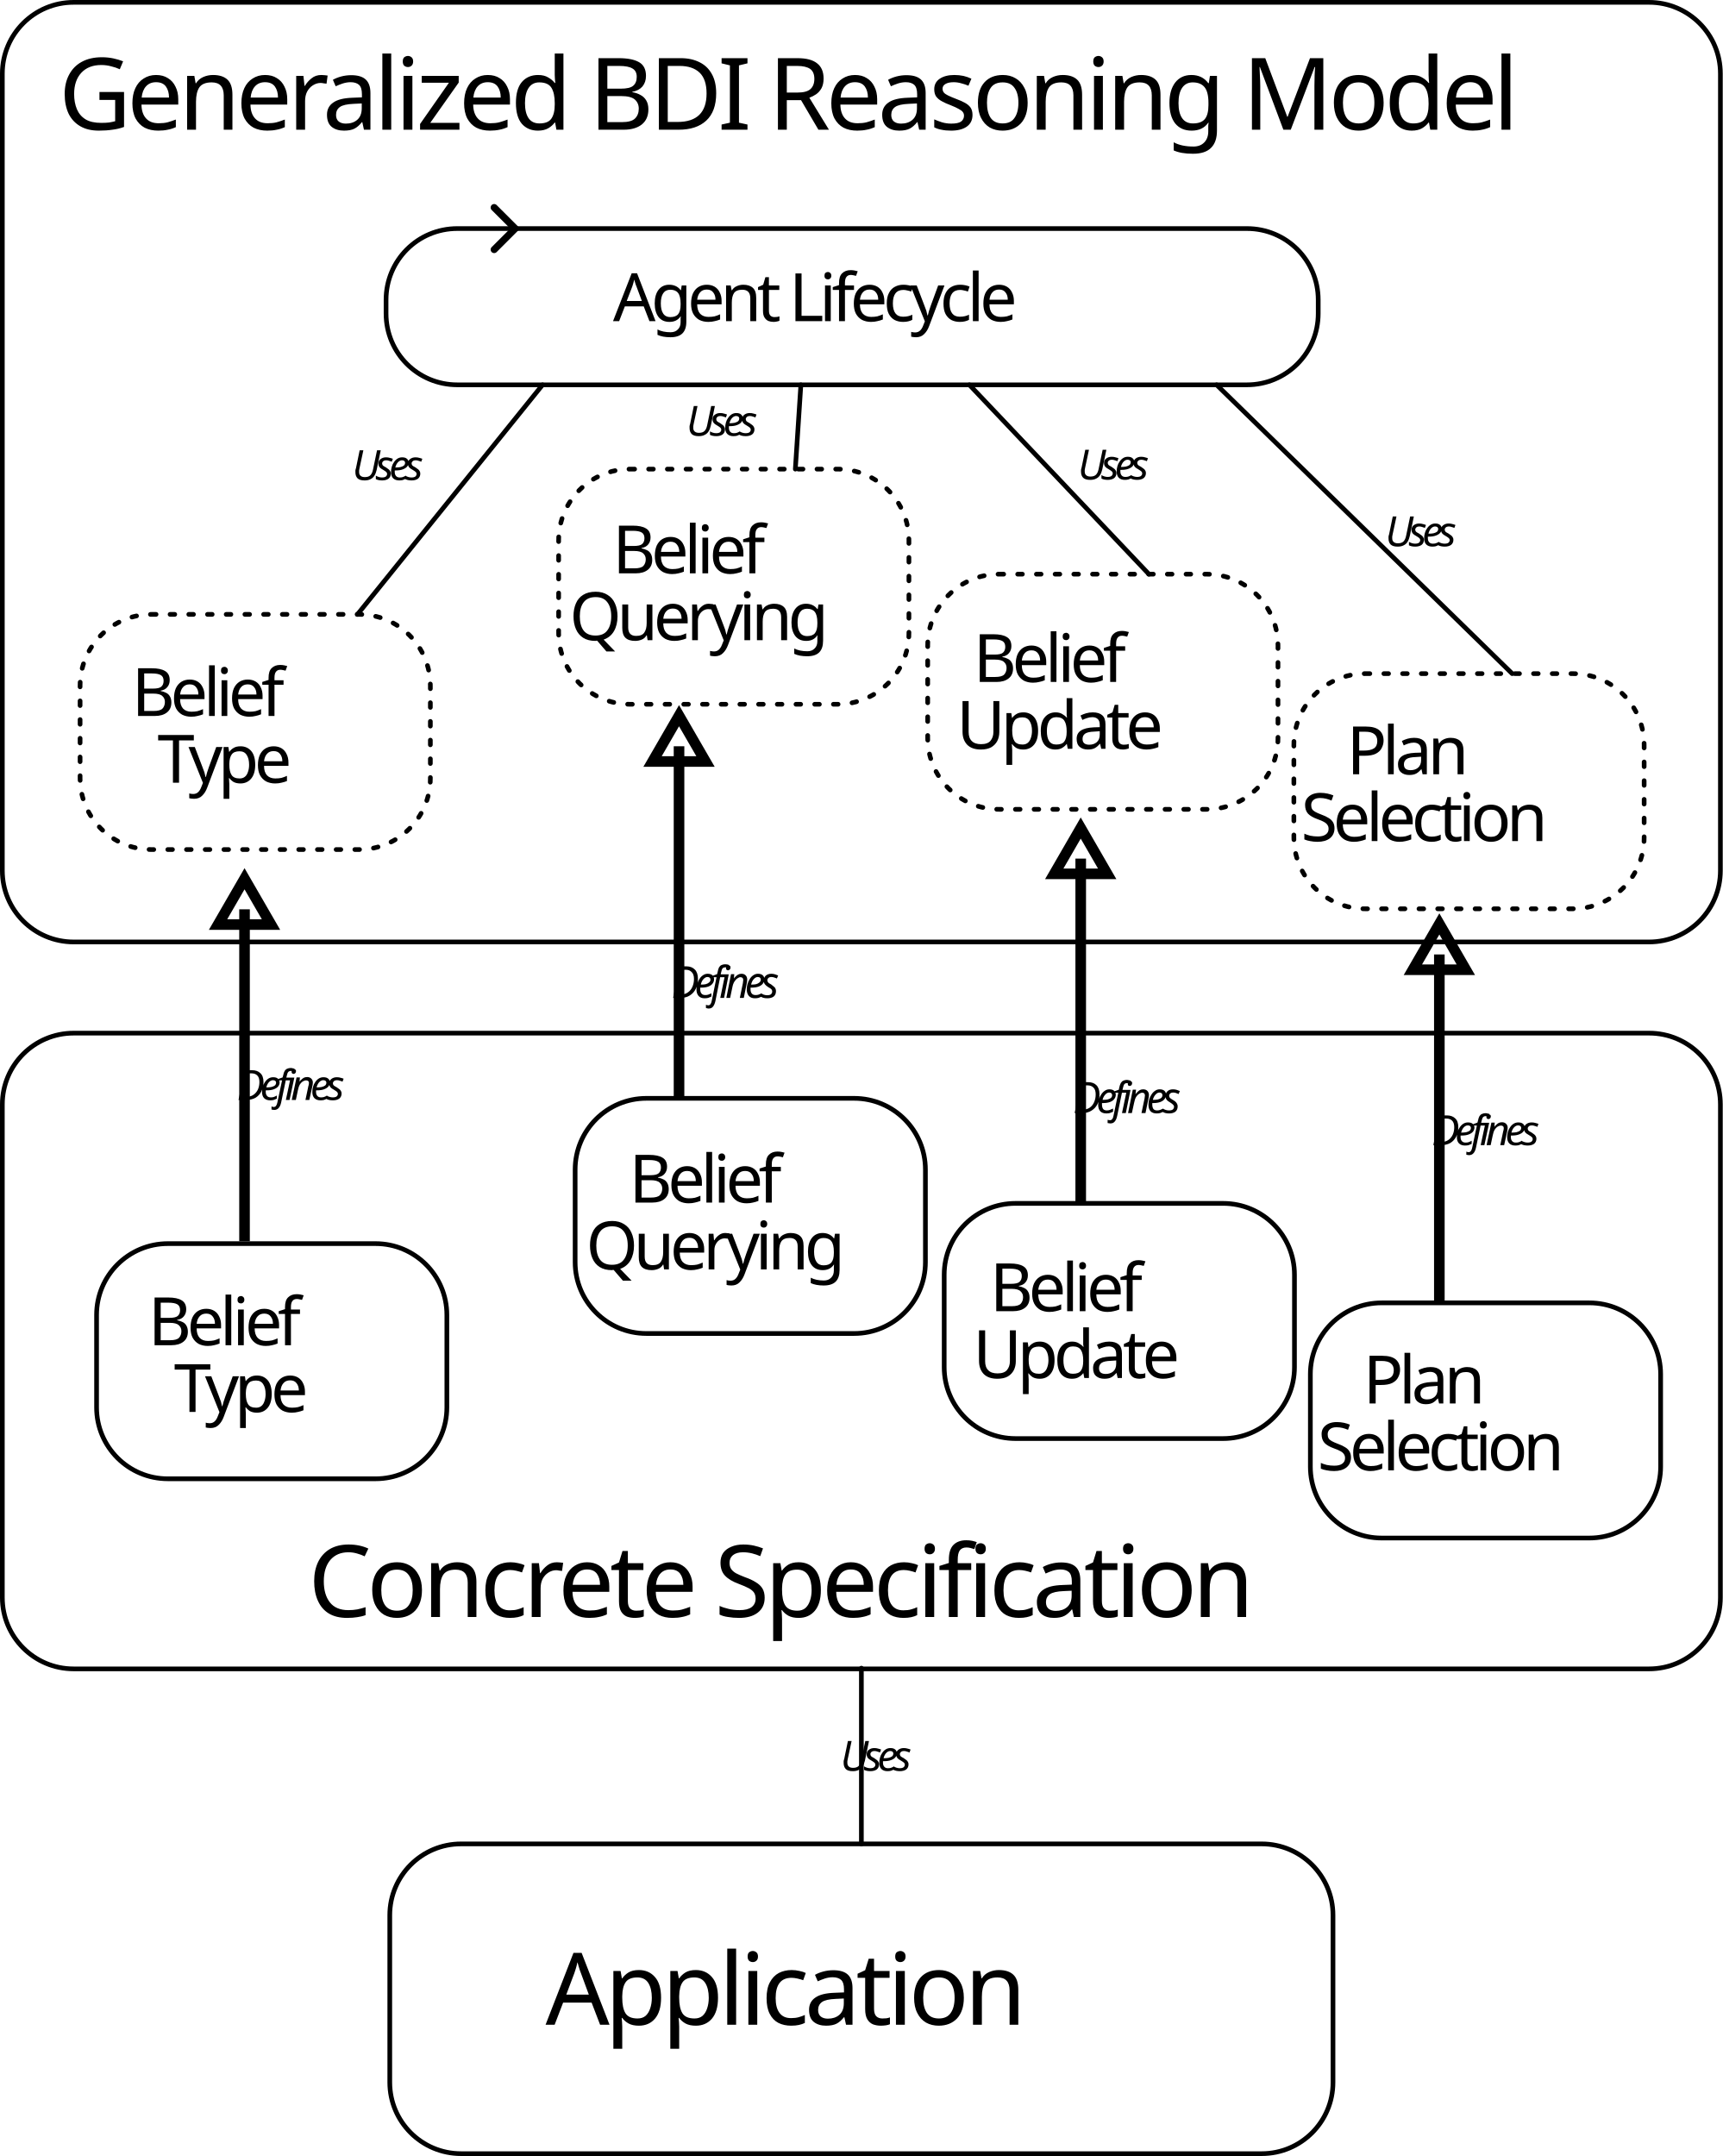
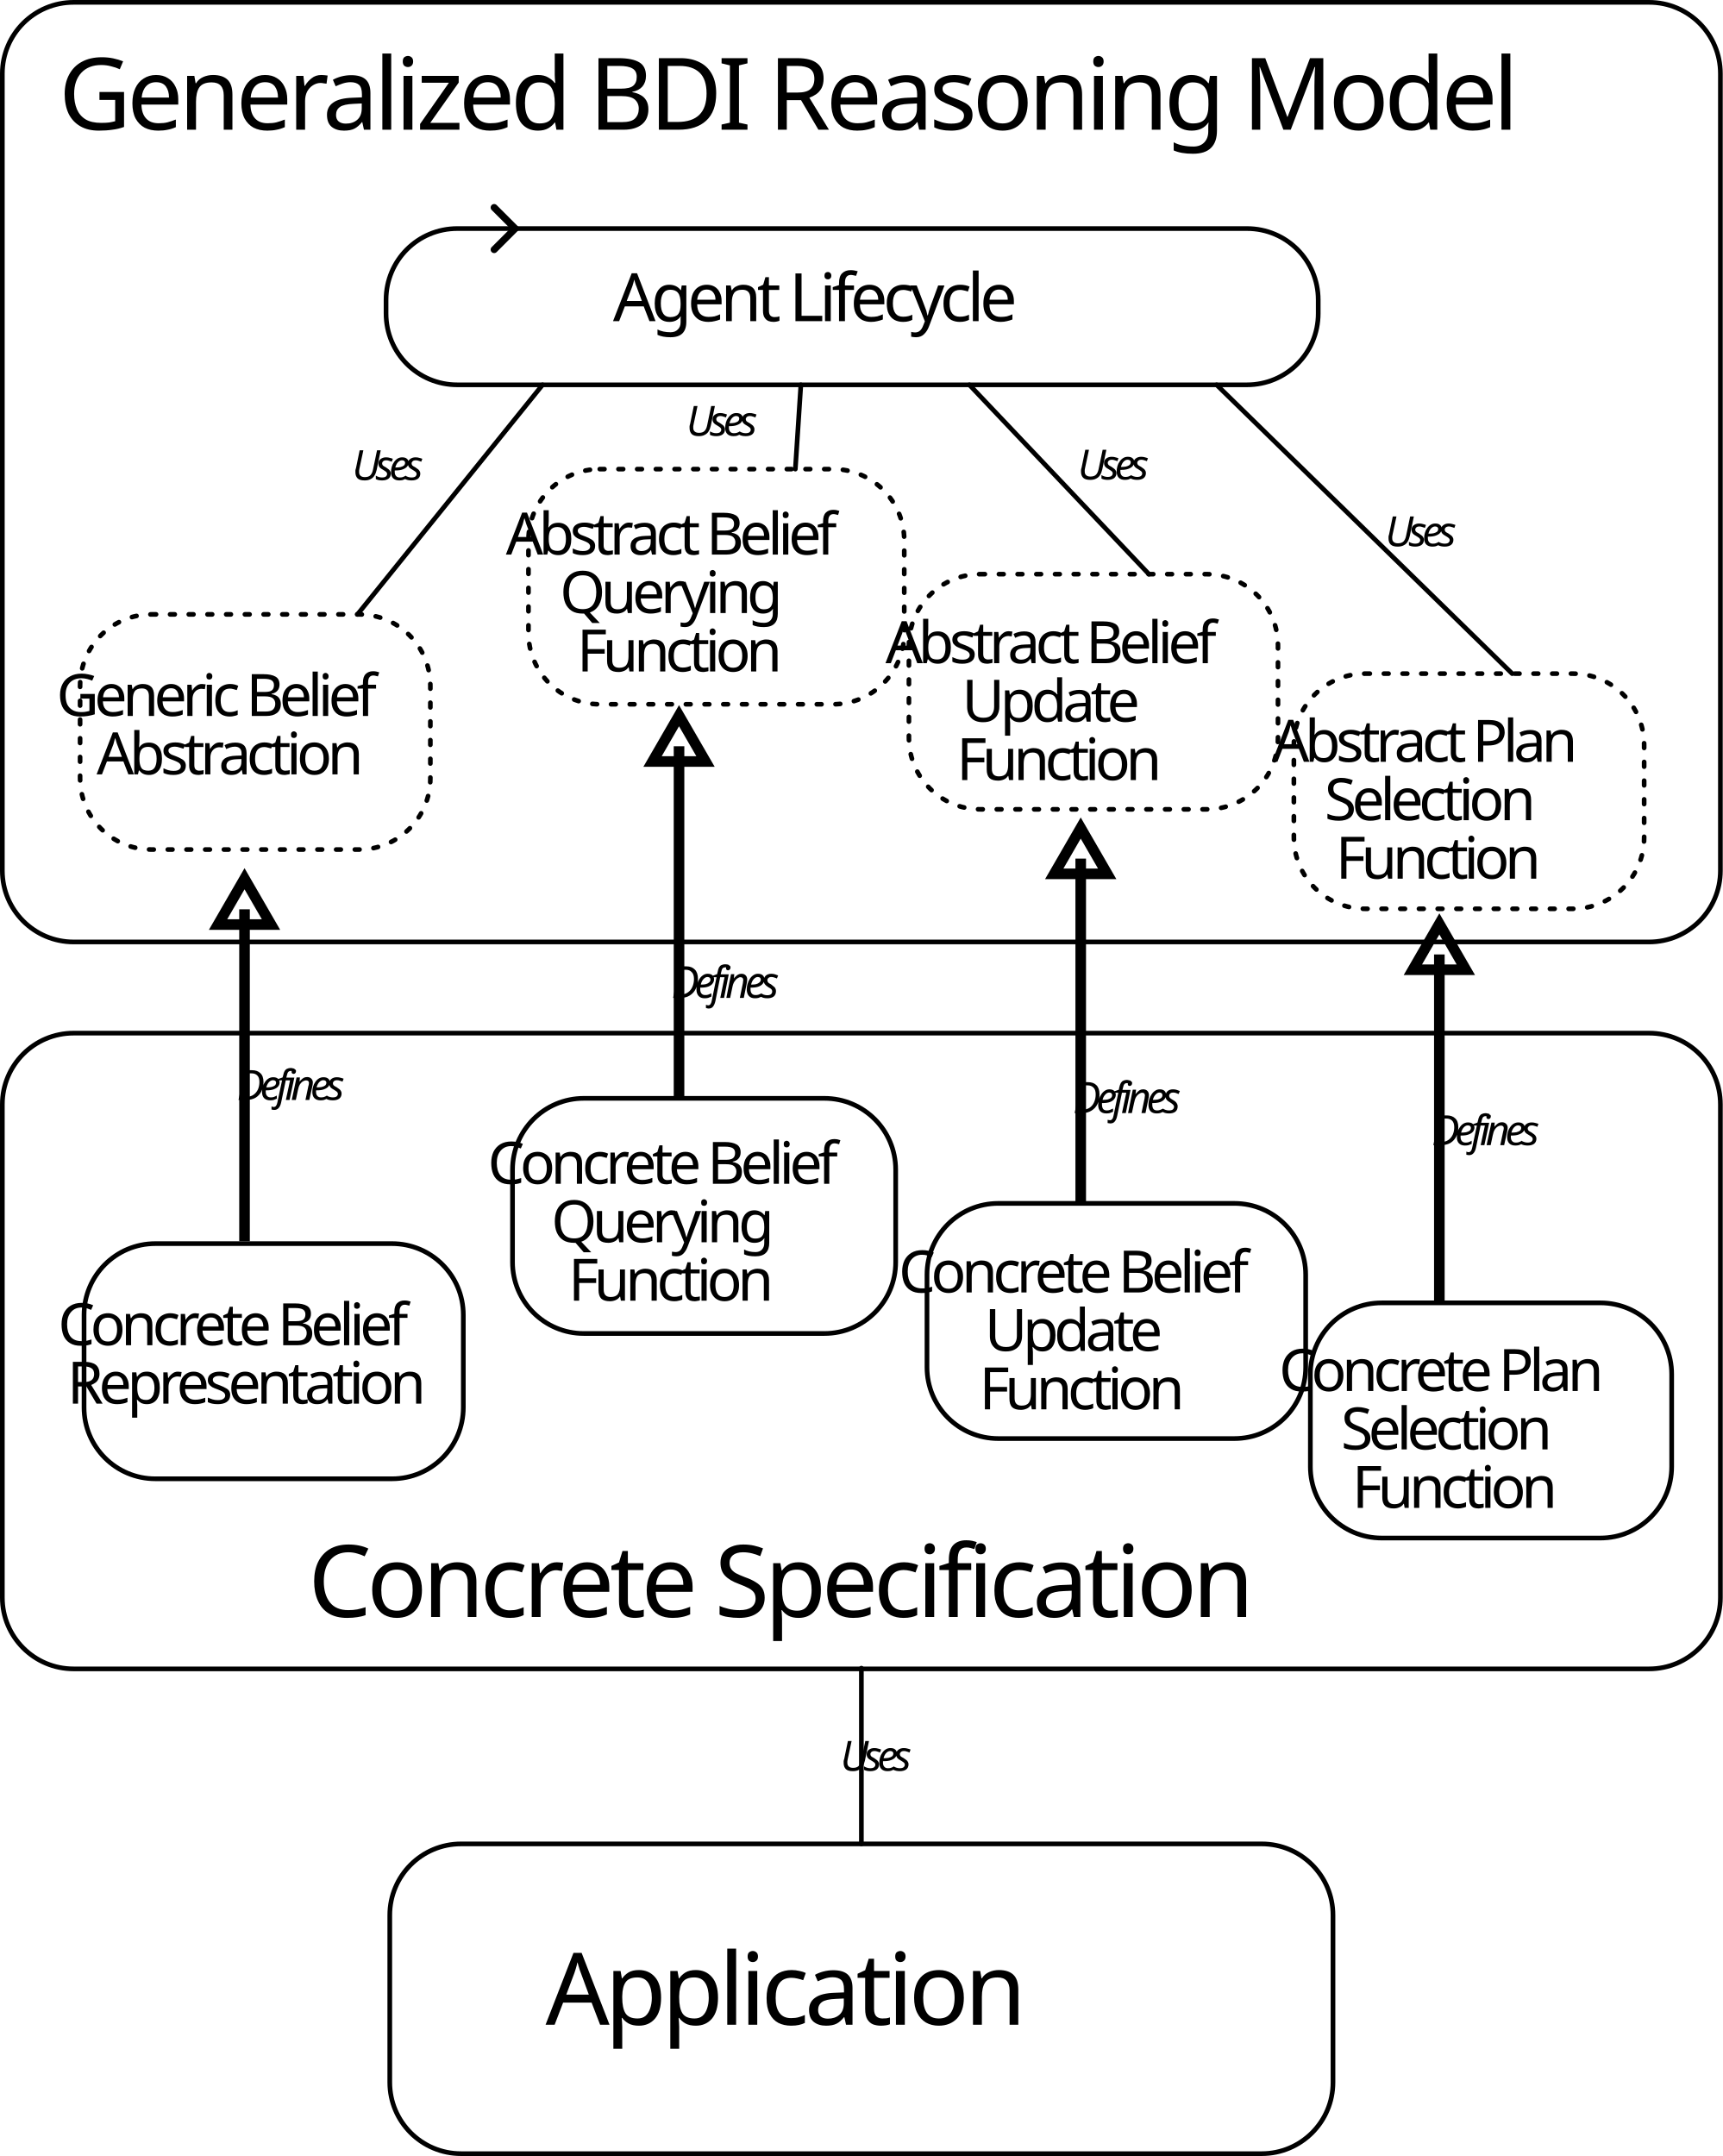
<svg xmlns="http://www.w3.org/2000/svg" width="145.604mm" height="182.213mm" viewBox="0 0 145.604 182.213" version="1.1" id="svg1">
  <defs id="defs1">
    <marker style="overflow:visible" id="ColoredTriangle" refX="0" refY="0" orient="auto-start-reverse" markerWidth="1" markerHeight="1" viewBox="0 0 1 1" preserveAspectRatio="xMidYMid">
      <path transform="scale(0.5)" style="fill:context-fill;fill-rule:evenodd;stroke:context-stroke;stroke-width:2" d="M 5.77,0 -2.88,5 V -5 Z" id="path5" />
    </marker>
    <rect x="-537.397" y="-82.948" width="622.11" height="284.141" id="rect21" />
    <rect x="-575.782" y="-171.632" width="653.877" height="377.237" id="rect20" />
    <marker style="overflow:visible" id="ArrowWideRounded" refX="-8" refY="0" orient="auto-start-reverse" markerWidth="1.5" markerHeight="1.5" viewBox="0 0 1 1" preserveAspectRatio="xMidYMid">
      <path style="fill:none;stroke:context-stroke;stroke-width:1;stroke-linecap:round" d="M 3,-3 0,0 3,3" transform="rotate(180,0.125,0)" id="path2" />
    </marker>
    <marker style="overflow:visible" id="ColoredTriangle-8" refX="0" refY="0" orient="auto-start-reverse" markerWidth="1" markerHeight="1" viewBox="0 0 1 1" preserveAspectRatio="xMidYMid">
      <path transform="scale(0.5)" style="fill:context-fill;fill-rule:evenodd;stroke:context-stroke;stroke-width:2" d="M 5.77,0 -2.88,5 V -5 Z" id="path5-3" />
    </marker>
    <marker style="overflow:visible" id="ColoredTriangle-2" refX="0" refY="0" orient="auto-start-reverse" markerWidth="1" markerHeight="1" viewBox="0 0 1 1" preserveAspectRatio="xMidYMid">
      <path transform="scale(0.5)" style="fill:context-fill;fill-rule:evenodd;stroke:context-stroke;stroke-width:2" d="M 5.77,0 -2.88,5 V -5 Z" id="path5-5" />
    </marker>
    <marker style="overflow:visible" id="ColoredTriangle-29" refX="0" refY="0" orient="auto-start-reverse" markerWidth="1" markerHeight="1" viewBox="0 0 1 1" preserveAspectRatio="xMidYMid">
      <path transform="scale(0.5)" style="fill:context-fill;fill-rule:evenodd;stroke:context-stroke;stroke-width:2" d="M 5.77,0 -2.88,5 V -5 Z" id="path5-4" />
    </marker>
  </defs>
  <g id="layer1" transform="translate(-33.03577,-43.24034)">
    <text xml:space="preserve" style="font-size:4.233px;line-height:1;font-family:Sans;-inkscape-font-specification:'Sans, Normal';text-align:center;letter-spacing:-0.397px;word-spacing:0.661px;writing-mode:lr-tb;direction:ltr;text-anchor:middle;fill:#000000;fill-opacity:1;stroke:none;stroke-width:0.528;stroke-linecap:round;stroke-linejoin:round;stroke-opacity:1" x="79.904" y="66.697" id="text1">
      <tspan id="tspan1" style="fill:#000000;fill-opacity:1;stroke:none;stroke-width:0.528" x="79.904" y="66.697" />
    </text>
    <g id="g2" transform="translate(0.8376138,142.6433)">
      <rect style="fill:none;stroke:#000000;stroke-width:0.395;stroke-linecap:round;stroke-linejoin:round;stroke-opacity:1" id="rect1" width="79.719" height="26.179" x="65.141" y="56.433" ry="6.026" rx="6.026" />
      <text xml:space="preserve" style="font-size:8.467px;line-height:1;font-family:Sans;-inkscape-font-specification:'Sans, Normal';text-align:center;letter-spacing:-0.397px;word-spacing:0.661px;writing-mode:lr-tb;direction:ltr;text-anchor:middle;fill:#000000;fill-opacity:1;stroke:none;stroke-width:0.528;stroke-linecap:round;stroke-linejoin:round;stroke-opacity:1" x="105.343" y="71.718" id="text2">
        <tspan id="tspan2" style="font-size:8.467px;stroke-width:0.528" x="105.144" y="71.718">Application</tspan>
      </text>
    </g>
    <rect style="fill:none;stroke:#000000;stroke-width:0.395;stroke-linecap:round;stroke-linejoin:round;stroke-opacity:1" id="rect1-5" width="145.208" height="53.729" x="33.233" y="130.555" ry="6.026" rx="6.026" />
    <text xml:space="preserve" style="font-size:8.467px;line-height:1;font-family:Sans;-inkscape-font-specification:'Sans, Normal';text-align:center;letter-spacing:-0.397px;word-spacing:0.661px;writing-mode:lr-tb;direction:ltr;text-anchor:middle;fill:#000000;fill-opacity:1;stroke:none;stroke-width:0.528;stroke-linecap:round;stroke-linejoin:round;stroke-opacity:1" x="103.964" y="179.9" id="text2-6">
      <tspan id="tspan2-2" style="font-size:8.467px;stroke-width:0.528" x="103.766" y="179.9">Concrete Specification</tspan>
    </text>
-     <text xml:space="preserve" style="font-size:5.644px;line-height:1;font-family:Sans;-inkscape-font-specification:'Sans, Normal';text-align:center;letter-spacing:-0.397px;word-spacing:0.661px;writing-mode:lr-tb;direction:ltr;text-anchor:middle;fill:#000000;fill-opacity:1;stroke:none;stroke-width:0.528;stroke-linecap:round;stroke-linejoin:round;stroke-opacity:1" x="56.49" y="156.928" id="text2-6-9">
-       <tspan id="tspan2-2-2" style="font-size:5.644px;stroke-width:0.528" x="56.49" y="156.928">Belief </tspan>
-       <tspan style="font-size:5.644px;stroke-width:0.528" x="56.292" y="162.572" id="tspan17">Type</tspan>
+     <text xml:space="preserve" style="font-size:4.939px;line-height:1;font-family:Sans;-inkscape-font-specification:'Sans, Normal';text-align:center;letter-spacing:-0.397px;word-spacing:0.661px;writing-mode:lr-tb;direction:ltr;text-anchor:middle;fill:#000000;fill-opacity:1;stroke:none;stroke-width:0.528;stroke-linecap:round;stroke-linejoin:round;stroke-opacity:1" x="56.49" y="156.928" id="text2-6-9">
+       <tspan id="tspan2-2-2" style="font-size:4.939px;stroke-width:0.528" x="56.49" y="156.928">Concrete Belief </tspan>
+       <tspan style="font-size:4.939px;stroke-width:0.528" x="56.292" y="161.867" id="tspan17">Representation</tspan>
    </text>
-     <rect style="fill:none;stroke:#000000;stroke-width:0.395;stroke-linecap:round;stroke-linejoin:round;stroke-opacity:1" id="rect1-9" width="29.605" height="19.875" x="81.645" y="136.065" ry="6.026" rx="6.026" />
-     <rect style="fill:none;stroke:#000000;stroke-width:0.395;stroke-linecap:round;stroke-linejoin:round;stroke-opacity:1" id="rect1-9-1" width="29.605" height="19.875" x="112.837" y="144.944" ry="6.026" rx="6.026" />
-     <rect style="fill:none;stroke:#000000;stroke-width:0.395;stroke-linecap:round;stroke-linejoin:round;stroke-opacity:1" id="rect1-9-0" width="29.605" height="19.875" x="143.785" y="153.351" ry="6.026" rx="6.026" />
-     <text xml:space="preserve" style="font-size:5.644px;line-height:1;font-family:Sans;-inkscape-font-specification:'Sans, Normal';text-align:center;letter-spacing:-0.397px;word-spacing:0.661px;writing-mode:lr-tb;direction:ltr;text-anchor:middle;fill:#000000;fill-opacity:1;stroke:none;stroke-width:0.528;stroke-linecap:round;stroke-linejoin:round;stroke-opacity:1" x="96.594" y="144.877" id="text2-6-9-3">
-       <tspan style="font-size:5.644px;stroke-width:0.528" x="96.594" y="144.877" id="tspan5">Belief</tspan>
-       <tspan style="font-size:5.644px;stroke-width:0.528" x="96.396" y="150.521" id="tspan6">Querying</tspan>
+     <rect style="fill:none;stroke:#000000;stroke-width:0.395;stroke-linecap:round;stroke-linejoin:round;stroke-opacity:1" id="rect1-9" width="32.384" height="19.875" x="76.353" y="136.065" ry="6.026" rx="6.026" />
+     <rect style="fill:none;stroke:#000000;stroke-width:0.395;stroke-linecap:round;stroke-linejoin:round;stroke-opacity:1" id="rect1-9-1" width="32.006" height="19.875" x="111.383" y="144.944" ry="6.026" rx="6.026" />
+     <rect style="fill:none;stroke:#000000;stroke-width:0.395;stroke-linecap:round;stroke-linejoin:round;stroke-opacity:1" id="rect1-9-0" width="30.538" height="19.875" x="143.785" y="153.351" ry="6.026" rx="6.026" />
+     <text xml:space="preserve" style="font-size:4.939px;line-height:1;font-family:Sans;-inkscape-font-specification:'Sans, Normal';text-align:center;letter-spacing:-0.397px;word-spacing:0.661px;writing-mode:lr-tb;direction:ltr;text-anchor:middle;fill:#000000;fill-opacity:1;stroke:none;stroke-width:0.528;stroke-linecap:round;stroke-linejoin:round;stroke-opacity:1" x="92.361" y="143.289" id="text2-6-9-3">
+       <tspan style="font-size:4.939px;stroke-width:0.528" x="92.361" y="143.289" id="tspan5">Concrete Belief</tspan>
+       <tspan style="font-size:4.939px;stroke-width:0.528" x="92.361" y="148.228" id="tspan6">Querying</tspan>
+       <tspan style="font-size:4.939px;stroke-width:0.528" x="92.162" y="153.167" id="tspan15">Function</tspan>
    </text>
-     <text xml:space="preserve" style="font-size:5.644px;line-height:1;font-family:Sans;-inkscape-font-specification:'Sans, Normal';text-align:center;letter-spacing:-0.397px;word-spacing:0.661px;writing-mode:lr-tb;direction:ltr;text-anchor:middle;fill:#000000;fill-opacity:1;stroke:none;stroke-width:0.528;stroke-linecap:round;stroke-linejoin:round;stroke-opacity:1" x="127.091" y="154.057" id="text2-6-9-3-4">
-       <tspan style="font-size:5.644px;stroke-width:0.528" x="127.091" y="154.057" id="tspan5-5">Belief</tspan>
-       <tspan style="font-size:5.644px;stroke-width:0.528" x="126.892" y="159.701" id="tspan6-0">Update</tspan>
+     <text xml:space="preserve" style="font-size:4.939px;line-height:1;font-family:Sans;-inkscape-font-specification:'Sans, Normal';text-align:center;letter-spacing:-0.397px;word-spacing:0.661px;writing-mode:lr-tb;direction:ltr;text-anchor:middle;fill:#000000;fill-opacity:1;stroke:none;stroke-width:0.528;stroke-linecap:round;stroke-linejoin:round;stroke-opacity:1" x="127.091" y="152.47" id="text2-6-9-3-4">
+       <tspan style="font-size:4.939px;stroke-width:0.528" x="127.091" y="152.47" id="tspan5-5">Concrete Belief</tspan>
+       <tspan style="font-size:4.939px;stroke-width:0.528" x="127.091" y="157.408" id="tspan6-0">Update</tspan>
+       <tspan style="font-size:4.939px;stroke-width:0.528" x="126.892" y="162.347" id="tspan14">Function</tspan>
    </text>
-     <g id="layer1-0" transform="translate(99.73346,12.00274)">
-       <text xml:space="preserve" style="font-size:5.644px;line-height:1;font-family:Sans;-inkscape-font-specification:'Sans, Normal';text-align:center;letter-spacing:-0.397px;word-spacing:0.661px;writing-mode:lr-tb;direction:ltr;text-anchor:middle;fill:#000000;fill-opacity:1;stroke:none;stroke-width:0.528;stroke-linecap:round;stroke-linejoin:round;stroke-opacity:1" x="59.229" y="149.854" id="text2-6-9-3-6">
-         <tspan style="font-size:5.644px;stroke-width:0.528" x="59.229" y="149.854" id="tspan6-2">Plan </tspan>
-         <tspan style="font-size:5.644px;stroke-width:0.528" x="59.031" y="155.499" id="tspan7">Selection</tspan>
+     <g id="layer1-0" transform="translate(100.2626,10.9444)">
+       <text xml:space="preserve" style="font-size:4.939px;line-height:1;font-family:Sans;-inkscape-font-specification:'Sans, Normal';text-align:center;letter-spacing:-0.397px;word-spacing:0.661px;writing-mode:lr-tb;direction:ltr;text-anchor:middle;fill:#000000;fill-opacity:1;stroke:none;stroke-width:0.528;stroke-linecap:round;stroke-linejoin:round;stroke-opacity:1" x="59.229" y="149.854" id="text2-6-9-3-6">
+         <tspan style="font-size:4.939px;stroke-width:0.528" x="59.229" y="149.854" id="tspan6-2">Concrete Plan </tspan>
+         <tspan style="font-size:4.939px;stroke-width:0.528" x="59.229" y="154.793" id="tspan7">Selection</tspan>
+         <tspan style="font-size:4.939px;stroke-width:0.528" x="59.031" y="159.732" id="tspan12">Function</tspan>
      </text>
    </g>
    <rect style="fill:none;stroke:#000000;stroke-width:0.395;stroke-linecap:round;stroke-linejoin:round;stroke-opacity:1" id="rect1-5-5" width="145.208" height="79.411" x="33.233" y="43.438" ry="6.026" rx="6.026" />
    <text xml:space="preserve" style="font-size:8.467px;line-height:1;font-family:Sans;-inkscape-font-specification:'Sans, Normal';text-align:center;letter-spacing:-0.397px;word-spacing:0.661px;writing-mode:lr-tb;direction:ltr;text-anchor:middle;fill:#000000;fill-opacity:1;stroke:none;stroke-width:0.528;stroke-linecap:round;stroke-linejoin:round;stroke-opacity:1" x="104.602" y="54.204" id="text2-6-4">
      <tspan id="tspan2-2-7" style="font-size:8.467px;stroke-width:0.528" x="104.404" y="54.204">Generalized BDI Reasoning Model</tspan>
    </text>
    <text xml:space="preserve" style="font-size:5.644px;line-height:1;font-family:Sans;-inkscape-font-specification:'Sans, Normal';text-align:center;letter-spacing:-0.397px;word-spacing:0.661px;writing-mode:lr-tb;direction:ltr;text-anchor:middle;fill:#000000;fill-opacity:1;stroke:none;stroke-width:0.528;stroke-linecap:round;stroke-linejoin:round;stroke-opacity:1" x="105.011" y="70.381" id="text2-6-9-6">
      <tspan id="tspan2-2-2-5" style="font-size:5.644px;stroke-width:0.528" x="104.812" y="70.381">Agent Lifecycle</tspan>
    </text>
    <path id="rect1-9-0-3-4" style="fill:none;stroke:#000000;stroke-width:0.395;stroke-linecap:round;stroke-linejoin:round;stroke-dasharray:none;marker-end:url(#ArrowWideRounded)" d="m 71.69,62.557 h 66.733 c 3.338,0 6.026,2.688 6.026,6.026 v 1.154 c 0,3.338 -2.688,6.026 -6.026,6.026 H 71.69 c -3.338,0 -6.026,-2.688 -6.026,-6.026 v -1.154 c 0,-3.338 2.688,-6.026 6.026,-6.026 z" />
    <path style="fill:none;fill-opacity:1;stroke:#000000;stroke-width:0.895;stroke-linecap:butt;stroke-linejoin:bevel;stroke-dasharray:none;stroke-dashoffset:0;stroke-opacity:1;marker-end:url(#ColoredTriangle);paint-order:normal" d="M 53.703,148.146 V 120.089" id="path12" />
    <path style="fill:none;fill-opacity:1;stroke:#000000;stroke-width:0.395;stroke-linecap:round;stroke-linejoin:round;stroke-dasharray:none;stroke-dashoffset:0;stroke-opacity:1" d="M 105.838,184.224 V 199.077" id="path14" />
    <text xml:space="preserve" style="font-size:3.528px;line-height:1;font-family:Sans;-inkscape-font-specification:'Sans, Normal';text-align:center;letter-spacing:-0.397px;word-spacing:0.661px;writing-mode:lr-tb;direction:ltr;text-anchor:middle;fill:#000000;fill-opacity:1;stroke:none;stroke-width:0.528;stroke-linecap:round;stroke-linejoin:round;stroke-opacity:1" x="58.969" y="136.207" id="text2-6-9-3-4-1">
      <tspan style="font-style:italic;font-variant:normal;font-weight:normal;font-stretch:normal;font-size:3.528px;font-family:Sans;-inkscape-font-specification:'Sans Italic';stroke-width:0.528" x="59.362" y="136.207" id="tspan6-0-5">Defines </tspan>
    </text>
    <text xml:space="preserve" style="font-size:3.528px;line-height:1;font-family:Sans;-inkscape-font-specification:'Sans, Normal';text-align:center;letter-spacing:-0.397px;word-spacing:0.661px;writing-mode:lr-tb;direction:ltr;text-anchor:middle;fill:#000000;fill-opacity:1;stroke:none;stroke-width:0.528;stroke-linecap:round;stroke-linejoin:round;stroke-opacity:1" x="67.497" y="83.812" id="text2-6-9-3-4-1-2">
      <tspan style="font-style:italic;font-variant:normal;font-weight:normal;font-stretch:normal;font-size:3.528px;font-family:Sans;-inkscape-font-specification:'Sans Italic';stroke-width:0.528" x="67.298" y="83.812" id="tspan6-0-5-4">Uses</tspan>
    </text>
    <text xml:space="preserve" style="font-size:3.528px;line-height:1;font-family:Sans;-inkscape-font-specification:'Sans, Normal';text-align:center;letter-spacing:-0.397px;word-spacing:0.661px;writing-mode:lr-tb;direction:ltr;text-anchor:middle;fill:#000000;fill-opacity:1;stroke:none;stroke-width:0.528;stroke-linecap:round;stroke-linejoin:round;stroke-opacity:1" x="95.736" y="80.067" id="text2-6-9-3-4-1-2-9">
      <tspan style="font-style:italic;font-variant:normal;font-weight:normal;font-stretch:normal;font-size:3.528px;font-family:Sans;-inkscape-font-specification:'Sans Italic';stroke-width:0.528" x="95.538" y="80.067" id="tspan6-0-5-4-0">Uses</tspan>
    </text>
    <text xml:space="preserve" style="font-size:3.528px;line-height:1;font-family:Sans;-inkscape-font-specification:'Sans, Normal';text-align:center;letter-spacing:-0.397px;word-spacing:0.661px;writing-mode:lr-tb;direction:ltr;text-anchor:middle;fill:#000000;fill-opacity:1;stroke:none;stroke-width:0.528;stroke-linecap:round;stroke-linejoin:round;stroke-opacity:1" x="128.825" y="83.765" id="text2-6-9-3-4-1-2-1">
      <tspan style="font-style:italic;font-variant:normal;font-weight:normal;font-stretch:normal;font-size:3.528px;font-family:Sans;-inkscape-font-specification:'Sans Italic';stroke-width:0.528" x="128.626" y="83.765" id="tspan6-0-5-4-03">Uses</tspan>
    </text>
-     <rect style="fill:none;stroke:#000000;stroke-width:0.395;stroke-linecap:round;stroke-linejoin:round;stroke-opacity:1" id="rect1-9-0-6" width="29.605" height="19.875" x="41.198" y="148.344" ry="6.026" rx="6.026" />
+     <rect style="fill:none;stroke:#000000;stroke-width:0.395;stroke-linecap:round;stroke-linejoin:round;stroke-opacity:1" id="rect1-9-0-6" width="32.056" height="19.875" x="40.139" y="148.344" ry="6.026" rx="6.026" />
    <text xml:space="preserve" transform="matrix(0.2645833,0,0,0.2645833,32.19817,56.23571)" id="text20" style="font-style:italic;font-variant:normal;font-weight:normal;font-stretch:normal;font-size:13.333px;line-height:1;font-family:Sans;-inkscape-font-specification:'Sans Italic';text-align:center;letter-spacing:-1.5px;word-spacing:2.5px;writing-mode:lr-tb;direction:ltr;white-space:pre;shape-inside:url(#rect20);display:inline;fill:none;fill-opacity:1;stroke:#000000;stroke-width:1.493;stroke-linecap:round;stroke-linejoin:round;stroke-dasharray:none;stroke-dashoffset:0;stroke-opacity:1" />
    <text xml:space="preserve" transform="matrix(0.2645833,0,0,0.2645833,32.19817,56.23571)" id="text21" style="font-style:italic;font-variant:normal;font-weight:normal;font-stretch:normal;font-size:13.333px;line-height:1;font-family:Sans;-inkscape-font-specification:'Sans Italic';text-align:center;letter-spacing:-1.5px;word-spacing:2.5px;writing-mode:lr-tb;direction:ltr;white-space:pre;shape-inside:url(#rect21);display:inline;fill:none;fill-opacity:1;stroke:#000000;stroke-width:1.493;stroke-linecap:round;stroke-linejoin:round;stroke-dasharray:none;stroke-dashoffset:0;stroke-opacity:1" />
-     <text xml:space="preserve" style="font-size:5.644px;line-height:1;font-family:Sans;-inkscape-font-specification:'Sans, Normal';text-align:center;letter-spacing:-0.397px;word-spacing:0.661px;writing-mode:lr-tb;direction:ltr;text-anchor:middle;fill:#000000;fill-opacity:1;stroke:none;stroke-width:0.528;stroke-linecap:round;stroke-linejoin:round;stroke-opacity:1" x="55.097" y="103.749" id="text2-6-9-32">
-       <tspan id="tspan2-2-2-1" style="font-size:5.644px;stroke-width:0.528" x="55.097" y="103.749">Belief </tspan>
-       <tspan style="font-size:5.644px;stroke-width:0.528" x="54.899" y="109.393" id="tspan17-5">Type</tspan>
+     <text xml:space="preserve" style="font-size:4.939px;line-height:1;font-family:Sans;-inkscape-font-specification:'Sans, Normal';text-align:center;letter-spacing:-0.397px;word-spacing:0.661px;writing-mode:lr-tb;direction:ltr;text-anchor:middle;fill:#000000;fill-opacity:1;stroke:none;stroke-width:0.528;stroke-linecap:round;stroke-linejoin:round;stroke-opacity:1" x="55.097" y="103.749" id="text2-6-9-32">
+       <tspan style="font-size:4.939px;stroke-width:0.528" x="55.097" y="103.749" id="tspan3">Generic Belief </tspan>
+       <tspan style="font-size:4.939px;stroke-width:0.528" x="54.899" y="108.687" id="tspan17-5">Abstraction</tspan>
    </text>
-     <rect style="fill:none;stroke:#000000;stroke-width:0.395;stroke-linecap:round;stroke-linejoin:round;stroke-dasharray:0.395, 1.186;stroke-dashoffset:0;stroke-opacity:1" id="rect1-9-9" width="29.605" height="19.875" x="80.251" y="82.886" ry="6.026" rx="6.026" />
-     <rect style="fill:none;stroke:#000000;stroke-width:0.395;stroke-linecap:round;stroke-linejoin:round;stroke-dasharray:0.395, 1.186;stroke-dashoffset:0;stroke-opacity:1" id="rect1-9-1-9" width="29.605" height="19.875" x="111.443" y="91.765" ry="6.026" rx="6.026" />
+     <rect style="fill:none;stroke:#000000;stroke-width:0.395;stroke-linecap:round;stroke-linejoin:round;stroke-dasharray:0.395, 1.186;stroke-dashoffset:0;stroke-opacity:1" id="rect1-9-9" width="31.76" height="19.875" x="77.701" y="82.886" ry="6.026" rx="6.026" />
+     <rect style="fill:none;stroke:#000000;stroke-width:0.395;stroke-linecap:round;stroke-linejoin:round;stroke-dasharray:0.395, 1.186;stroke-dashoffset:0;stroke-opacity:1" id="rect1-9-1-9" width="31.192" height="19.875" x="109.856" y="91.765" ry="6.026" rx="6.026" />
    <rect style="fill:none;stroke:#000000;stroke-width:0.395;stroke-linecap:round;stroke-linejoin:round;stroke-dasharray:0.395, 1.186;stroke-dashoffset:0;stroke-opacity:1" id="rect1-9-0-1" width="29.605" height="19.875" x="142.391" y="100.172" ry="6.026" rx="6.026" />
-     <text xml:space="preserve" style="font-size:5.644px;line-height:1;font-family:Sans;-inkscape-font-specification:'Sans, Normal';text-align:center;letter-spacing:-0.397px;word-spacing:0.661px;writing-mode:lr-tb;direction:ltr;text-anchor:middle;fill:#000000;fill-opacity:1;stroke:none;stroke-width:0.528;stroke-linecap:round;stroke-linejoin:round;stroke-opacity:1" x="95.201" y="91.698" id="text2-6-9-3-49">
-       <tspan style="font-size:5.644px;stroke-width:0.528" x="95.201" y="91.698" id="tspan5-1">Belief</tspan>
-       <tspan style="font-size:5.644px;stroke-width:0.528" x="95.002" y="97.342" id="tspan6-07">Querying</tspan>
+     <text xml:space="preserve" style="font-size:4.939px;line-height:1;font-family:Sans;-inkscape-font-specification:'Sans, Normal';text-align:center;letter-spacing:-0.397px;word-spacing:0.661px;writing-mode:lr-tb;direction:ltr;text-anchor:middle;fill:#000000;fill-opacity:1;stroke:none;stroke-width:0.528;stroke-linecap:round;stroke-linejoin:round;stroke-opacity:1" x="93.084" y="90.11" id="text2-6-9-3-49">
+       <tspan style="font-size:4.939px;stroke-width:0.528" x="93.084" y="90.11" id="tspan5-1">Abstract Belief</tspan>
+       <tspan style="font-size:4.939px;stroke-width:0.528" x="93.084" y="95.049" id="tspan6-07">Querying</tspan>
+       <tspan style="font-size:4.939px;stroke-width:0.528" x="92.886" y="99.988" id="tspan4">Function</tspan>
    </text>
-     <text xml:space="preserve" style="font-size:5.644px;line-height:1;font-family:Sans;-inkscape-font-specification:'Sans, Normal';text-align:center;letter-spacing:-0.397px;word-spacing:0.661px;writing-mode:lr-tb;direction:ltr;text-anchor:middle;fill:#000000;fill-opacity:1;stroke:none;stroke-width:0.528;stroke-linecap:round;stroke-linejoin:round;stroke-opacity:1" x="125.697" y="100.878" id="text2-6-9-3-4-5">
-       <tspan style="font-size:5.644px;stroke-width:0.528" x="125.697" y="100.878" id="tspan5-5-8">Belief</tspan>
-       <tspan style="font-size:5.644px;stroke-width:0.528" x="125.499" y="106.522" id="tspan6-0-7">Update</tspan>
+     <text xml:space="preserve" style="font-size:4.939px;line-height:1;font-family:Sans;-inkscape-font-specification:'Sans, Normal';text-align:center;letter-spacing:-0.397px;word-spacing:0.661px;writing-mode:lr-tb;direction:ltr;text-anchor:middle;fill:#000000;fill-opacity:1;stroke:none;stroke-width:0.528;stroke-linecap:round;stroke-linejoin:round;stroke-opacity:1" x="125.168" y="99.29" id="text2-6-9-3-4-5">
+       <tspan style="font-size:4.939px;stroke-width:0.528" x="125.168" y="99.29" id="tspan5-5-8">Abstract Belief</tspan>
+       <tspan style="font-size:4.939px;stroke-width:0.528" x="125.168" y="104.229" id="tspan6-0-7">Update</tspan>
+       <tspan style="font-size:4.939px;stroke-width:0.528" x="124.97" y="109.168" id="tspan10">Function</tspan>
    </text>
-     <g id="layer1-0-0" transform="translate(98.34013,-41.17641)">
-       <text xml:space="preserve" style="font-size:5.644px;line-height:1;font-family:Sans;-inkscape-font-specification:'Sans, Normal';text-align:center;letter-spacing:-0.397px;word-spacing:0.661px;writing-mode:lr-tb;direction:ltr;text-anchor:middle;fill:#000000;fill-opacity:1;stroke:none;stroke-width:0.528;stroke-linecap:round;stroke-linejoin:round;stroke-opacity:1" x="59.229" y="149.854" id="text2-6-9-3-6-4">
-         <tspan style="font-size:5.644px;stroke-width:0.528" x="59.229" y="149.854" id="tspan6-2-8">Plan </tspan>
-         <tspan style="font-size:5.644px;stroke-width:0.528" x="59.031" y="155.499" id="tspan7-0">Selection</tspan>
+     <g id="layer1-0-0" transform="translate(98.8693,-42.23474)">
+       <text xml:space="preserve" style="font-size:4.939px;line-height:1;font-family:Sans;-inkscape-font-specification:'Sans, Normal';text-align:center;letter-spacing:-0.397px;word-spacing:0.661px;writing-mode:lr-tb;direction:ltr;text-anchor:middle;fill:#000000;fill-opacity:1;stroke:none;stroke-width:0.528;stroke-linecap:round;stroke-linejoin:round;stroke-opacity:1" x="59.229" y="149.854" id="text2-6-9-3-6-4">
+         <tspan style="font-size:4.939px;stroke-width:0.528" x="59.229" y="149.854" id="tspan6-2-8">Abstract Plan </tspan>
+         <tspan style="font-size:4.939px;stroke-width:0.528" x="59.229" y="154.793" id="tspan7-0">Selection</tspan>
+         <tspan style="font-size:4.939px;stroke-width:0.528" x="59.031" y="159.732" id="tspan11">Function</tspan>
      </text>
    </g>
    <rect style="fill:none;stroke:#000000;stroke-width:0.395;stroke-linecap:round;stroke-linejoin:round;stroke-dasharray:0.395, 1.186;stroke-dashoffset:0;stroke-opacity:1" id="rect1-9-0-6-4" width="29.605" height="19.875" x="39.804" y="95.164" ry="6.026" rx="6.026" />
    <text xml:space="preserve" style="font-size:3.528px;line-height:1;font-family:Sans;-inkscape-font-specification:'Sans, Normal';text-align:center;letter-spacing:-0.397px;word-spacing:0.661px;writing-mode:lr-tb;direction:ltr;text-anchor:middle;fill:#000000;fill-opacity:1;stroke:none;stroke-width:0.528;stroke-linecap:round;stroke-linejoin:round;stroke-opacity:1" x="108.759" y="192.9" id="text2-6-9-3-4-1-2-9-96-2">
      <tspan style="font-style:italic;font-variant:normal;font-weight:normal;font-stretch:normal;font-size:3.528px;font-family:Sans;-inkscape-font-specification:'Sans Italic';stroke-width:0.528" x="108.561" y="192.9" id="tspan6-0-5-4-0-0-2">Uses</tspan>
    </text>
    <text xml:space="preserve" style="font-size:3.528px;line-height:1;font-family:Sans;-inkscape-font-specification:'Sans, Normal';text-align:center;letter-spacing:-0.397px;word-spacing:0.661px;writing-mode:lr-tb;direction:ltr;text-anchor:middle;fill:#000000;fill-opacity:1;stroke:none;stroke-width:0.528;stroke-linecap:round;stroke-linejoin:round;stroke-opacity:1" x="154.81" y="89.407" id="text2-6-9-3-4-1-2-1-2">
      <tspan style="font-style:italic;font-variant:normal;font-weight:normal;font-stretch:normal;font-size:3.528px;font-family:Sans;-inkscape-font-specification:'Sans Italic';stroke-width:0.528" x="154.612" y="89.407" id="tspan6-0-5-4-03-9">Uses</tspan>
    </text>
    <path style="fill:none;fill-opacity:1;stroke:#000000;stroke-width:0.395;stroke-linecap:round;stroke-linejoin:round;stroke-dasharray:none;stroke-dashoffset:0;stroke-opacity:1" d="M 78.893,75.763 63.25,95.164" id="path21" />
    <path style="fill:none;fill-opacity:1;stroke:#000000;stroke-width:0.395;stroke-linecap:round;stroke-linejoin:round;stroke-dasharray:none;stroke-dashoffset:0;stroke-opacity:1" d="m 100.723,75.763 -0.467,7.123" id="path22" />
    <path style="fill:none;fill-opacity:1;stroke:#000000;stroke-width:0.395;stroke-linecap:round;stroke-linejoin:round;stroke-dasharray:none;stroke-dashoffset:0;stroke-opacity:1" d="M 114.965,75.763 130.141,91.765" id="path23" />
    <path style="fill:none;fill-opacity:1;stroke:#000000;stroke-width:0.395;stroke-linecap:round;stroke-linejoin:round;stroke-dasharray:none;stroke-dashoffset:0;stroke-opacity:1" d="m 135.861,75.763 24.982,24.409" id="path24" />
    <path style="fill:none;fill-opacity:1;stroke:#000000;stroke-width:0.895;stroke-linecap:butt;stroke-linejoin:bevel;stroke-dasharray:none;stroke-dashoffset:0;stroke-opacity:1;marker-end:url(#ColoredTriangle-8);paint-order:normal" d="M 90.426,135.959 V 106.308" id="path12-0" />
    <text xml:space="preserve" style="font-size:3.627px;line-height:1;font-family:Sans;-inkscape-font-specification:'Sans, Normal';text-align:center;letter-spacing:-0.408px;word-spacing:0.68px;writing-mode:lr-tb;direction:ltr;text-anchor:middle;fill:#000000;fill-opacity:1;stroke:none;stroke-width:0.528;stroke-linecap:round;stroke-linejoin:round;stroke-opacity:1" x="98.373" y="124.1" id="text2-6-9-3-4-1-9" transform="scale(0.9727543,1.028009)">
      <tspan style="font-style:italic;font-variant:normal;font-weight:normal;font-stretch:normal;font-size:3.627px;font-family:Sans;-inkscape-font-specification:'Sans Italic';stroke-width:0.528" x="98.776" y="124.1" id="tspan6-0-5-1">Defines </tspan>
    </text>
    <path style="fill:none;fill-opacity:1;stroke:#000000;stroke-width:0.895;stroke-linecap:butt;stroke-linejoin:bevel;stroke-dasharray:none;stroke-dashoffset:0;stroke-opacity:1;marker-end:url(#ColoredTriangle-2);paint-order:normal" d="M 124.376,144.944 V 115.804" id="path12-9" />
    <text xml:space="preserve" style="font-size:3.595px;line-height:1;font-family:Sans;-inkscape-font-specification:'Sans, Normal';text-align:center;letter-spacing:-0.404px;word-spacing:0.674px;writing-mode:lr-tb;direction:ltr;text-anchor:middle;fill:#000000;fill-opacity:1;stroke:none;stroke-width:0.528;stroke-linecap:round;stroke-linejoin:round;stroke-opacity:1" x="132.121" y="134.732" id="text2-6-9-3-4-1-93" transform="scale(0.9812407,1.019118)">
      <tspan style="font-style:italic;font-variant:normal;font-weight:normal;font-stretch:normal;font-size:3.595px;font-family:Sans;-inkscape-font-specification:'Sans Italic';stroke-width:0.528" x="132.521" y="134.732" id="tspan6-0-5-60">Defines </tspan>
    </text>
    <path style="fill:none;fill-opacity:1;stroke:#000000;stroke-width:0.895;stroke-linecap:butt;stroke-linejoin:bevel;stroke-dasharray:none;stroke-dashoffset:0;stroke-opacity:1;marker-end:url(#ColoredTriangle-29);paint-order:normal" d="M 154.687,153.351 V 123.907" id="path12-1" />
    <text xml:space="preserve" style="font-size:3.528px;line-height:1;font-family:Sans;-inkscape-font-specification:'Sans, Normal';text-align:center;letter-spacing:-0.397px;word-spacing:0.661px;writing-mode:lr-tb;direction:ltr;text-anchor:middle;fill:#000000;fill-opacity:1;stroke:none;stroke-width:0.528;stroke-linecap:round;stroke-linejoin:round;stroke-opacity:1" x="159.953" y="140.026" id="text2-6-9-3-4-1-7">
      <tspan style="font-style:italic;font-variant:normal;font-weight:normal;font-stretch:normal;font-size:3.528px;font-family:Sans;-inkscape-font-specification:'Sans Italic';stroke-width:0.528" x="160.346" y="140.026" id="tspan6-0-5-43">Defines </tspan>
    </text>
+     <text xml:space="preserve" style="font-size:4.939px;line-height:1;font-family:Sans;-inkscape-font-specification:Sans;text-align:start;letter-spacing:-0.397px;word-spacing:0.661px;writing-mode:lr-tb;direction:ltr;text-anchor:start;fill:#000000;stroke:#000000;stroke-width:0.5;stroke-linejoin:bevel" x="-0.351" y="102.193" id="text9">
+       <tspan id="tspan9" style="stroke-width:0.5" x="-0.351" y="102.193" />
+     </text>
  </g>
</svg>
